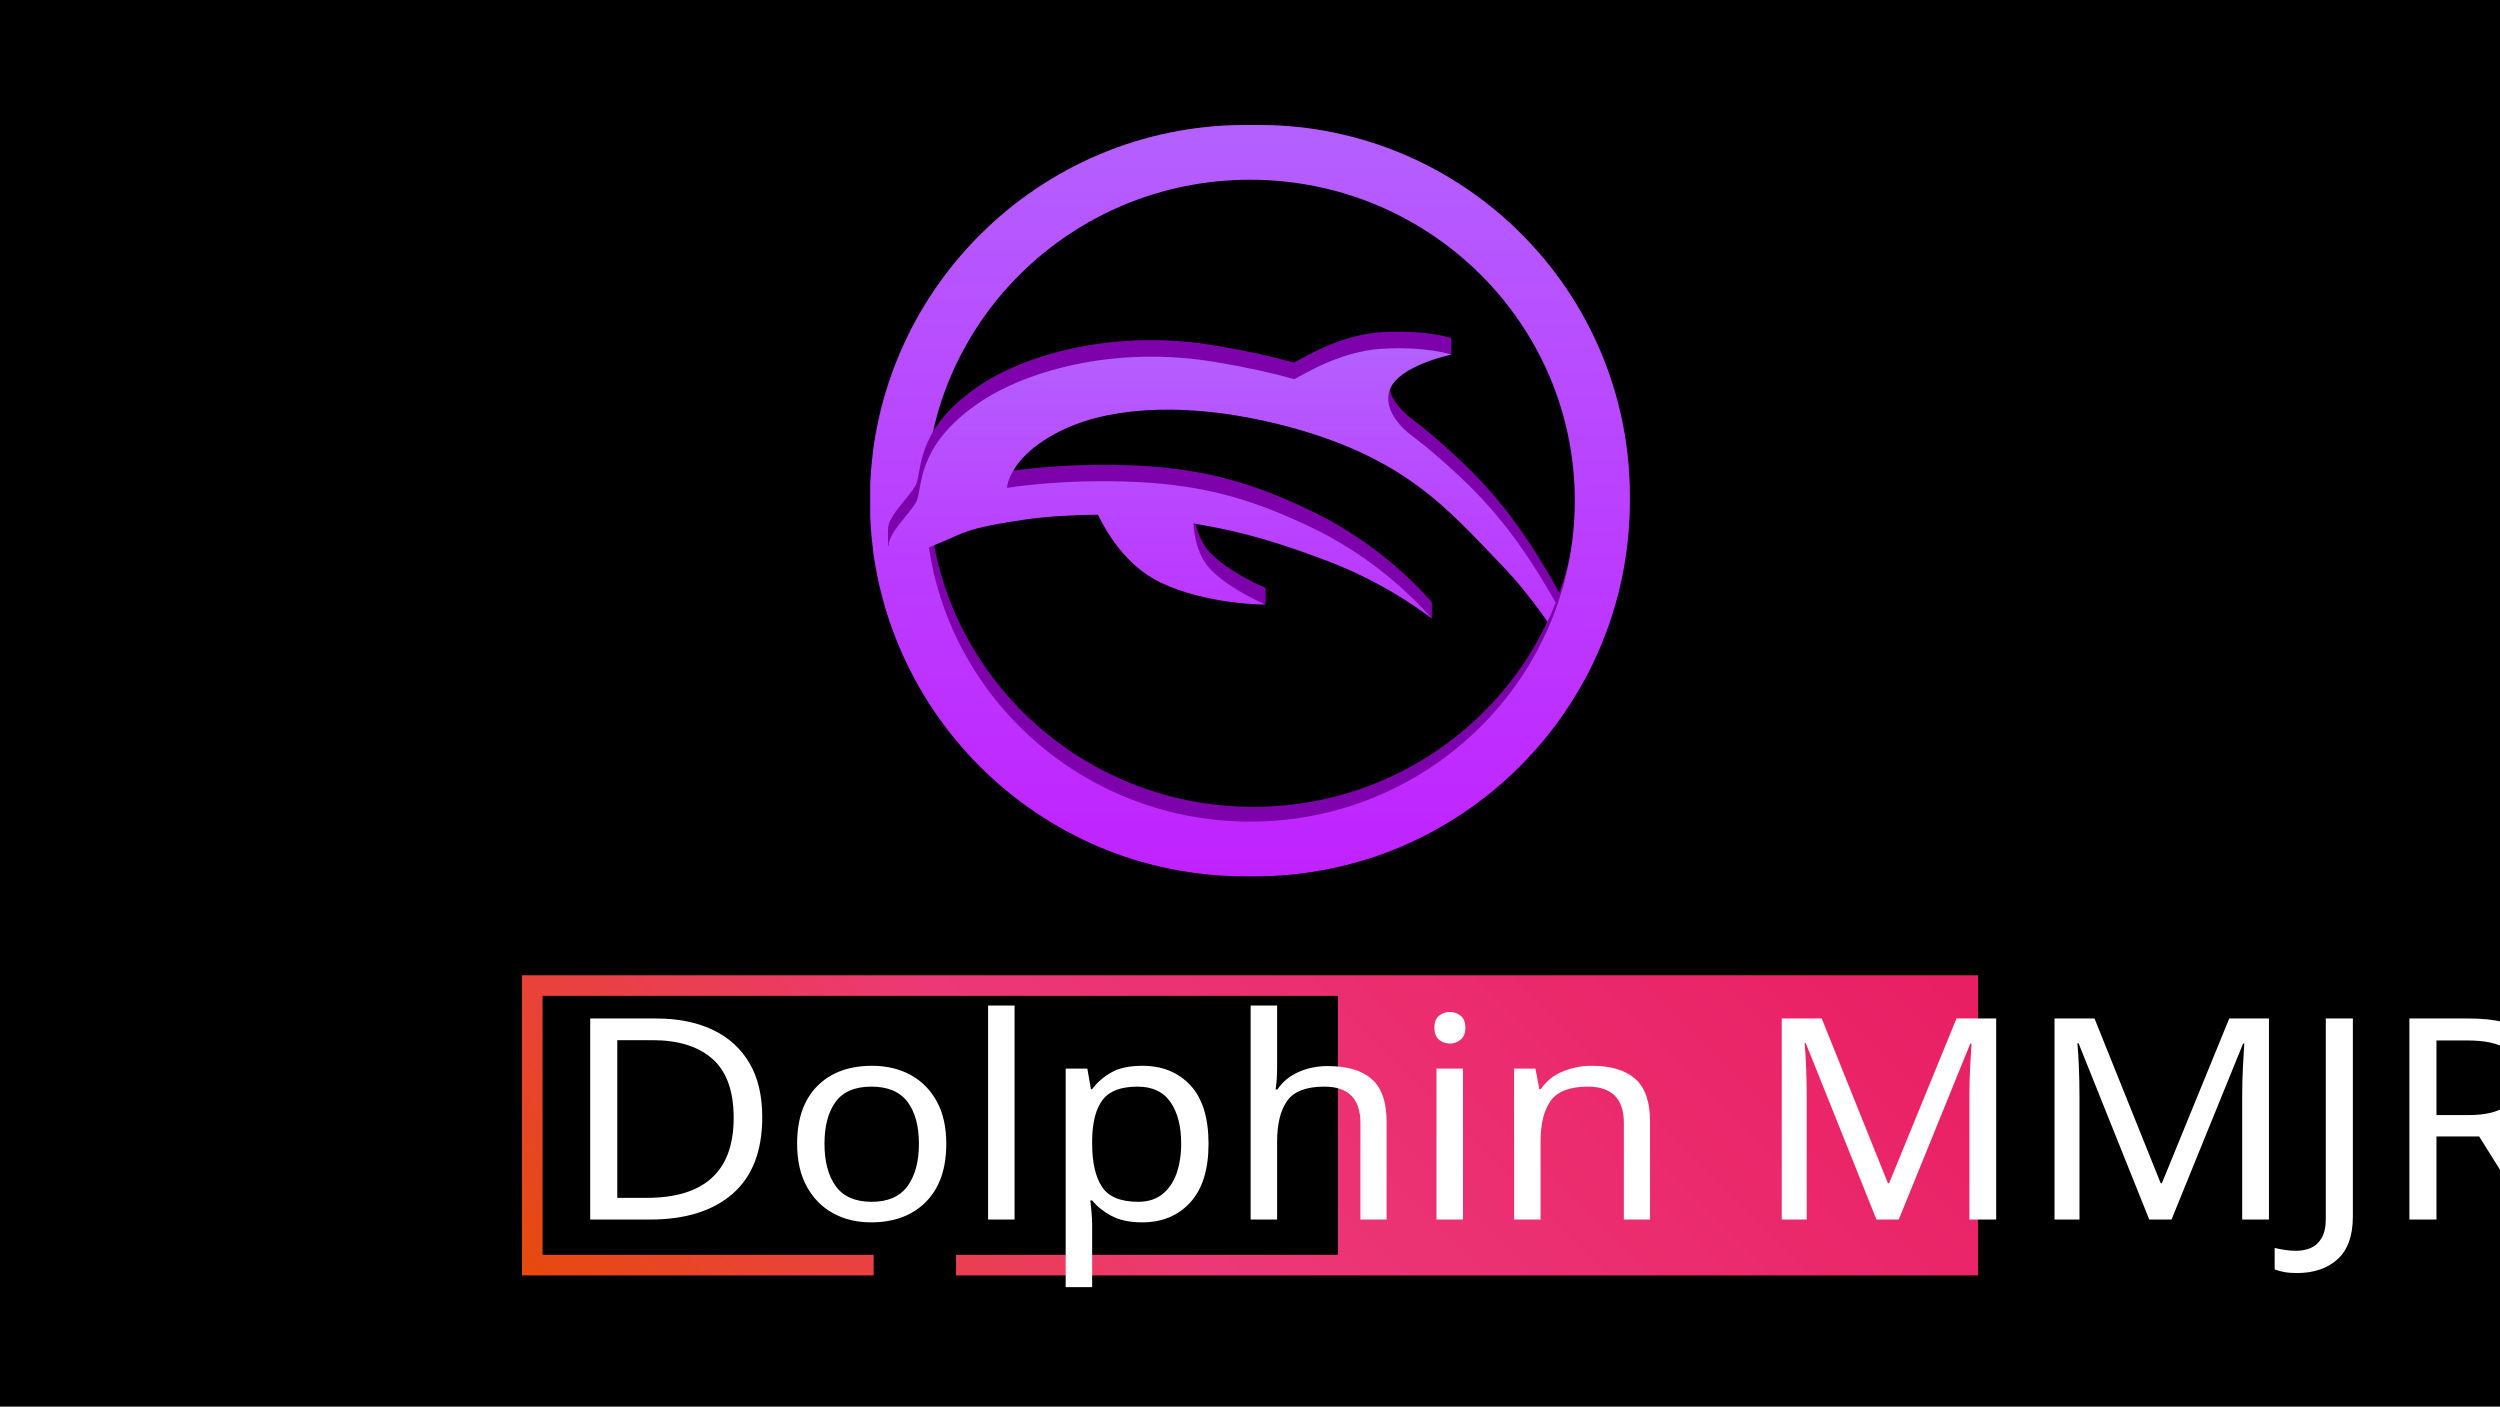
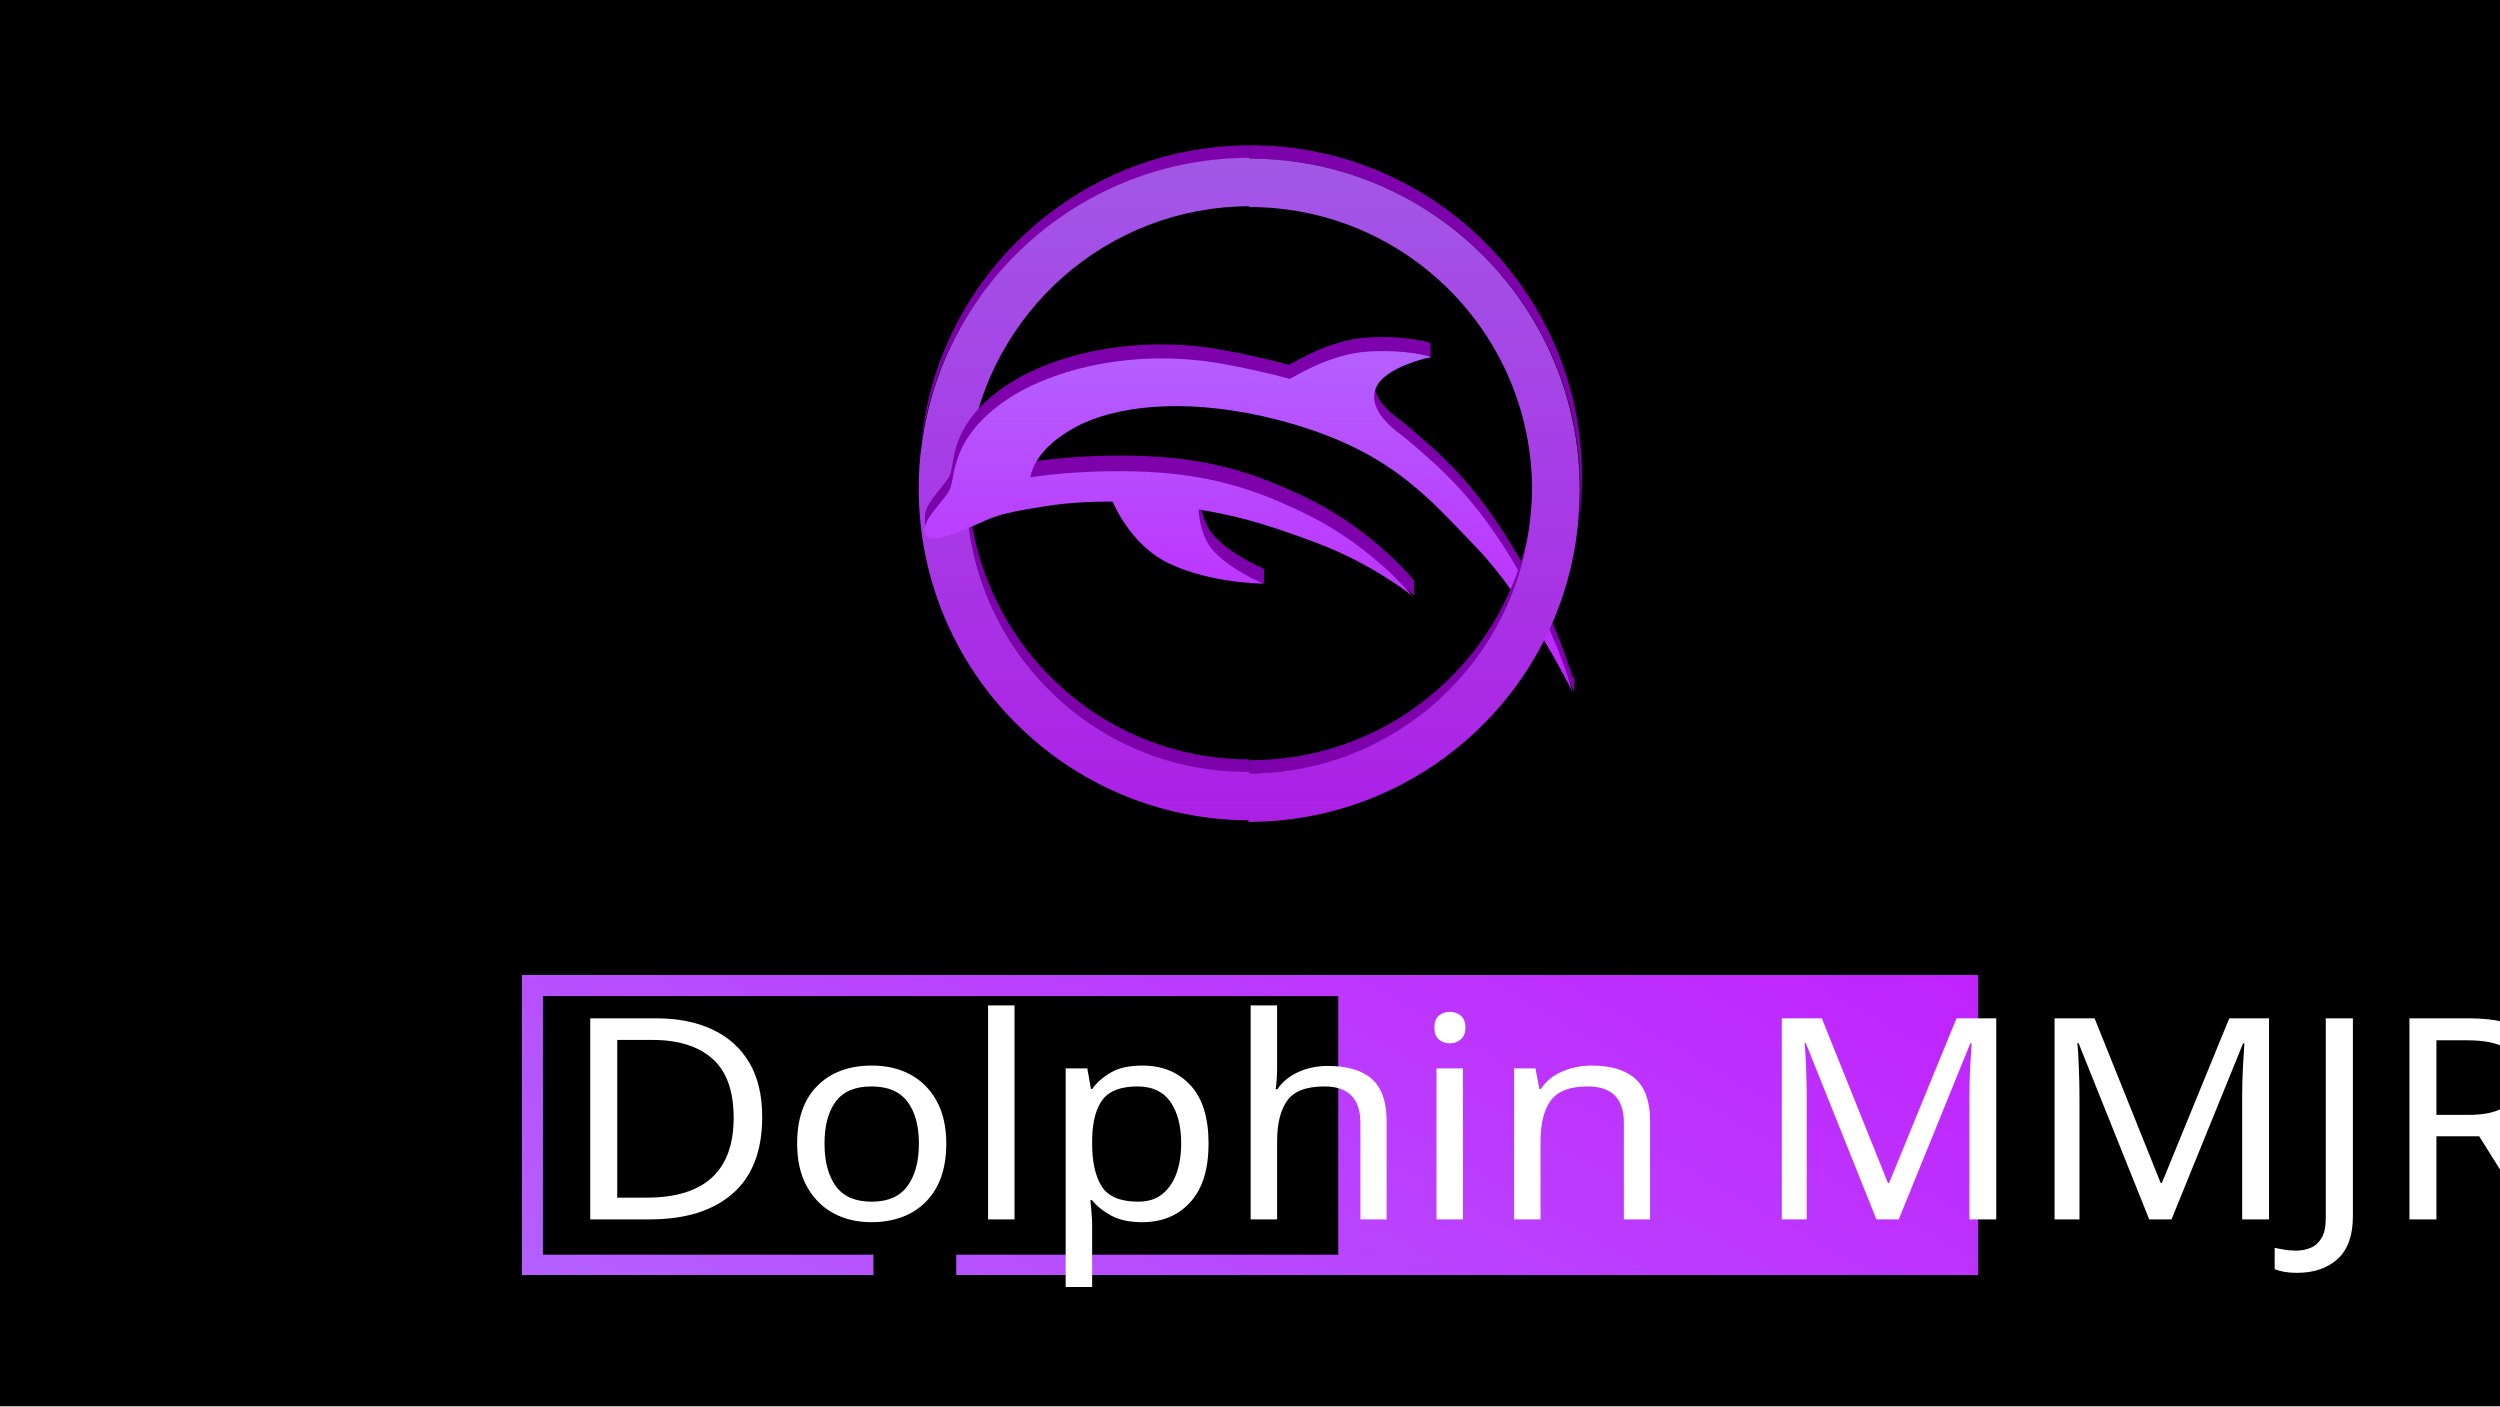
- <svg xmlns="http://www.w3.org/2000/svg" xmlns:xlink="http://www.w3.org/1999/xlink" version="1.1" id="Layer_1" x="0px" y="0px" viewBox="0 0 3640 2048" style="enable-background:new 0 0 3640 2048;" xml:space="preserve">
+ <svg xmlns="http://www.w3.org/2000/svg" version="1.1" id="Layer_1" x="0px" y="0px" viewBox="0 0 320 180" style="enable-background:new 0 0 320 180;" xml:space="preserve">
  <style type="text/css">
- 	.st0{clip-path:url(#SVGID_2_);}
- 	.st1{clip-path:url(#SVGID_4_);}
- 	.st2{fill:#7E02AB;}
- 	.st3{fill:url(#SVGID_5_);}
- 	.st4{fill:url(#SVGID_6_);}
- 	.st5{clip-path:url(#SVGID_8_);}
- 	.st6{fill:url(#SVGID_9_);}
- 	.st7{fill:url(#SVGID_10_);}
- 	.st8{fill:#FFFFFF;}
- 	.st9{font-family:'BrandingSF-CondSemiBold';}
- 	.st10{font-size:410px;}
+ 	.st0{fill:url(#SVGID_1_);}
+ 	.st1{fill:#FFFFFF;}
+ 	.st2{font-family:'BrandingSF-CondSemiBold';}
+ 	.st3{font-size:36.044px;}
+ 	.st4{fill:none;}
+ 	.st5{fill:#7E02AB;}
+ 	.st6{fill:url(#SVGID_2_);}
+ 	.st7{fill:url(#SVGID_3_);}
+ 	.st8{fill:url(#SVGID_4_);}
</style>
  <g id="Background">
-     <rect width="3640" height="2048" />
+     <rect width="320" height="180" />
  </g>
  <g>
+     <rect x="66.8" y="124.8" width="186.4" height="38.4" />
+     <linearGradient id="SVGID_1_" gradientUnits="userSpaceOnUse" x1="128.386" y1="1917.22" x2="191.614" y2="2026.736" gradientTransform="matrix(1 0 0 -1 0 2116)">
+       <stop offset="0" style="stop-color:#B460FF" />
+       <stop offset="1" style="stop-color:#C022FF" />
+     </linearGradient>
+     <polygon class="st0" points="66.8,124.8 66.8,163.2 111.8,163.2 111.8,160.6 69.5,160.6 69.5,127.5 171.3,127.5 171.3,160.6    122.4,160.6 122.4,163.2 253.2,163.2 253.2,124.8  " />
+     <text transform="matrix(1.068 0 0 1 71.813 156.08)" class="st1 st2 st3">Dolphin MMJR</text>
+   </g>
+   <g>
+     <circle cx="160" cy="62.5" r="39.7" />
    <g>
      <g>
-         <g>
-           <defs>
-             <path id="SVGID_1_" d="M2373,729.1c0,302-244.9,546.9-546.9,546.9h-12.6c-302.2,0-547-244.9-547-547l0,0       c0-302.2,244.9-547,547-547h19C2131,182,2373,424,2373,722.5V729.1z" />
-           </defs>
-           <clipPath id="SVGID_2_">
-             <use xlink:href="#SVGID_1_" style="overflow:visible;" />
-           </clipPath>
-           <g class="st0">
-             <g>
-               <g>
-                 <g>
-                   <g>
-                     <g>
-                       <defs>
-                         <rect id="SVGID_3_" x="1267" y="182" width="553" height="1094" />
-                       </defs>
-                       <clipPath id="SVGID_4_">
-                         <use xlink:href="#SVGID_3_" style="overflow:visible;" />
-                       </clipPath>
-                       <g class="st1">
-                         <path class="st2" d="M1271,160v1094h1106V160H1271L1271,160z M1824.7,1174.8c-261,0-472.7-209.3-472.7-467.3             s211.6-467.3,472.7-467.3s472.7,209.3,472.7,467.3S2085.7,1174.8,1824.7,1174.8z" />
-                         <linearGradient id="SVGID_5_" gradientUnits="userSpaceOnUse" x1="1820" y1="-2722" x2="1820" y2="-1628" gradientTransform="matrix(1 0 0 1 0 2904)">
-                           <stop offset="0" style="stop-color:#B460FF" />
-                           <stop offset="1" style="stop-color:#C022FF" />
-                         </linearGradient>
-                         <path class="st3" d="M1267,182v1094h1106V182H1267z M1820.2,1196.3c-261,0-472.7-209.3-472.7-467.3             s211.6-467.3,472.7-467.3S2292.9,471,2292.9,729S2081.2,1196.3,1820.2,1196.3z" />
-                       </g>
-                     </g>
-                   </g>
-                 </g>
-               </g>
-             </g>
-             <path class="st2" d="M2342.4,1029.8c-3.5-11.6-25.3-81.5-61.8-148.4c-48.2-88.2-89.7-151.3-158.9-215.3       c-22.3-20.6-43.2-39-65.2-55.5l0,0c0,0-0.2-0.1-0.5-0.3c-0.4-0.3-0.8-0.6-1.2-0.9c-8.2-6.3-42.7-35-30.4-66.8       c4.2-10.6,14-19.4,25.8-26.6l62.8-0.5v-23.3l0,0l0,0c0,0-37.2-12.5-102.6-8.4c-61.2,3.9-116.1,39.2-126.4,44.2       c-32.9-9.3-70.5-17.5-114.5-24.9c-152-25.4-280.6,15.2-345.1,59.4c-84.6,57.9-82.3,112-89.2,139c-4.4,16.8-42.7,47.7-42.3,69.5       v23.1l7.9,8.1l30-10.1l3.6-12.4c12.3-4.4,25.8-10.4,38.1-15.4c30.6-12.5,32.9-19.2,116.5-31.4c38.4-5.7,78.9-7.2,109.1-7.5       c11.8,24.4,40.8,74.6,91.3,98.5c32.8,15.7,69.6,23.6,98.9,27.7l-3.8,19.1l58.3,8.5V856h-0.1l0,0c0,0-49-20-79.1-49.6       c-20.5-20.1-25.4-50.9-26.4-68.4h1.1c49.2,9.3,92.2,15.9,195,55c19.1,7.2,36.8,15.2,52.9,23.1l-3,1.7l46.3,37l55.3,45.5v-23.1       l-0.2-0.2c-0.8-1-63.8-78.4-169.8-130.3c-87.5-42.8-159.4-64-259-68.8c-109-5.1-189.1,8.7-189.1,8.7s2.2-47.9,84.4-86.1       c71.4-33.2,183.9-38.9,312.9-6.2c182.2,46.1,244.5,124.6,322.9,205.7c49.7,51.5,95.5,123.9,124.4,173.9l-4.9-2.2l15,38.3       l21.4,45.3v-23.4L2342.4,1029.8L2342.4,1029.8z" />
-             <linearGradient id="SVGID_6_" gradientUnits="userSpaceOnUse" x1="1818.414" y1="-4332.926" x2="1818.414" y2="-3785.1" gradientTransform="matrix(1 0 0 1 0 4840)">
-               <stop offset="0" style="stop-color:#B460FF" />
-               <stop offset="1" style="stop-color:#C022FF" />
-             </linearGradient>
-             <path class="st4" d="M2280.4,905c-48.3-88.1-89.8-151.1-159.1-215c-22.3-20.6-43.3-38.9-65.3-55.4l0,0c0,0-0.2-0.1-0.5-0.3       c-0.3-0.3-0.8-0.6-1.2-0.9c-8.2-6.3-42.7-35-30.4-66.7c13.4-34.8,89.5-50.4,89.5-50.4s-37.2-12.5-102.5-8.4       c-61.2,3.9-116,39.2-126.3,44.2c-32.9-9.3-70.5-17.5-114.4-24.9c-151.9-25.4-280.5,15.2-345,59.4c-84.5,58-82.2,112-89.2,139.2       c-5.1,19.4-56,58.2-38.7,79.2c10.8,13.1,46.9-4.6,75.9-16.6c30.6-12.5,32.9-19.2,116.4-31.5c38.4-5.7,78.8-7.2,109-7.5       c11.8,24.5,40.8,74.8,91.2,98.8c68,32.5,153.2,32.1,153.2,32.1s-48.9-20.1-79-49.7c-20.5-20.2-25.4-51-26.4-68.6h0.2       c49.3,9.3,92.3,15.9,195.2,54.9c90.1,34.1,151.6,83.7,151.6,83.7s-63.3-78-170-130.1c-87.6-42.7-159.6-63.9-259.3-68.7       c-108.8-5.2-189.2,8.6-189.2,8.6s2.2-47.8,84.5-86c71.5-33.2,184.1-38.8,313.3-6.2c182.4,46,244.8,124.4,323.3,205.4       c83.5,86.3,155.9,231.3,155.9,231.3S2320.5,978.2,2280.4,905L2280.4,905z" />
-             <g>
-               <g>
-                 <g>
-                   <g>
-                     <g>
-                       <defs>
-                         <rect id="SVGID_7_" x="1820" y="182" width="553" height="1094" />
-                       </defs>
-                       <clipPath id="SVGID_8_">
-                         <use xlink:href="#SVGID_7_" style="overflow:visible;" />
-                       </clipPath>
-                       <g class="st5">
-                         <path class="st2" d="M1271,160v1094h1106V160H1271L1271,160z M1824.7,1174.8c-261,0-472.7-209.3-472.7-467.3             s211.6-467.3,472.7-467.3s472.7,209.3,472.7,467.3S2085.7,1174.8,1824.7,1174.8z" />
-                         <linearGradient id="SVGID_9_" gradientUnits="userSpaceOnUse" x1="1820" y1="-2722" x2="1820" y2="-1628" gradientTransform="matrix(1 0 0 1 0 2904)">
-                           <stop offset="0" style="stop-color:#B460FF" />
-                           <stop offset="1" style="stop-color:#C022FF" />
-                         </linearGradient>
-                         <path class="st6" d="M1267,182v1094h1106V182H1267z M1820.2,1196.3c-261,0-472.7-209.3-472.7-467.3             s211.6-467.3,472.7-467.3S2292.9,471,2292.9,729S2081.2,1196.3,1820.2,1196.3z" />
-                       </g>
-                     </g>
-                   </g>
-                 </g>
-               </g>
-             </g>
-           </g>
-         </g>
+         <path class="st4" d="M124,57.7c-0.1,1.1-0.2,2.2-0.2,3.4c0,19.9,16.1,36.1,36,36.2V26.5C141.6,26.5,126.5,40,124,57.7z" />
+         <path class="st5" d="M159.9,20.3v-1.7c-22,0.1-40,16.9-42,38.3C120.7,36.3,138.4,20.3,159.9,20.3z" />
+         <path class="st5" d="M123.9,61c0-1.1,0.1-2.3,0.2-3.4c-0.2,1.7-0.4,3.3-0.4,5.1c0,20,16.2,36.2,36.2,36.2v-1.7     C140,97.2,123.9,81,123.9,61z" />
+         <linearGradient id="SVGID_2_" gradientUnits="userSpaceOnUse" x1="138.7" y1="-947.688" x2="138.7" y2="-861.168" gradientTransform="matrix(1 0 0 1 0 968)">
+           <stop offset="0" style="stop-color:#A257E6" />
+           <stop offset="1" style="stop-color:#AC1FE6" />
+         </linearGradient>
+         <path class="st6" d="M123.7,62.7c0-1.7,0.1-3.4,0.4-5.1c2.5-17.6,17.6-31.2,35.9-31.2v-6.2c-21.5,0-39.2,15.9-42,36.6     c-0.3,1.9-0.4,3.8-0.4,5.8c0,23.4,19,42.4,42.4,42.4v-6.2C139.9,99,123.7,82.7,123.7,62.7z" />
+       </g>
+       <g>
+         <path class="st5" d="M201.3,86.7c-0.3-0.9-2-6.5-4.9-11.8c-3.8-7-7.1-12.1-12.6-17.2c-1.8-1.6-3.4-3.1-5.2-4.4l0,0c0,0,0,0,0,0     c0,0-0.1-0.1-0.1-0.1c-0.7-0.5-3.4-2.8-2.4-5.3c0.3-0.8,1.1-1.6,2-2.1l5,0v-1.9l0,0l0,0c0,0-2.9-1-8.1-0.7     c-4.8,0.3-9.2,3.1-10,3.5c-2.6-0.7-5.6-1.4-9-2c-12-2-22.2,1.2-27.3,4.7c-6.7,4.6-6.5,9-7,11.1c-0.3,1.3-3.4,3.8-3.3,5.6v1.8     l0.6,0.6l2.4-0.8l0.3-1c1-0.3,2-0.8,3-1.2c2.4-1,2.6-1.5,9.2-2.5c3-0.5,6.2-0.6,8.6-0.6c0.9,2,3.2,6,7.2,7.9     c2.6,1.3,5.5,1.9,7.8,2.2l-0.3,1.5l4.6,0.7v-1.9h0l0,0c0,0-3.9-1.6-6.2-4c-1.6-1.6-2-4.1-2.1-5.5h0c3.9,0.7,7.3,1.3,15.4,4.4     c1.5,0.6,2.9,1.2,4.2,1.8l-0.2,0.1l3.7,3l4.4,3.6v-1.9l0,0c-0.1-0.1-5.1-6.3-13.4-10.4c-6.9-3.4-12.6-5.1-20.5-5.5     c-8.6-0.4-15,0.7-15,0.7s0.2-3.8,6.7-6.9c5.7-2.6,14.6-3.1,24.8-0.5c14.4,3.7,19.3,9.9,25.6,16.4c3.9,4.1,7.6,9.9,9.8,13.9     l-0.4-0.2l1.2,3.1l1.7,3.6v-1.9L201.3,86.7L201.3,86.7z" />
+         <linearGradient id="SVGID_3_" gradientUnits="userSpaceOnUse" x1="159.886" y1="-3827.13" x2="159.886" y2="-3783.332" gradientTransform="matrix(1 0 0 1 0 3872)">
+           <stop offset="0" style="stop-color:#B460FF" />
+           <stop offset="1" style="stop-color:#C022FF" />
+         </linearGradient>
+         <path class="st7" d="M196.4,76.7c-3.8-7-7.1-12.1-12.6-17.2c-1.8-1.6-3.4-3.1-5.2-4.4l0,0c0,0,0,0,0,0c0,0-0.1-0.1-0.1-0.1     c-0.6-0.5-3.4-2.8-2.4-5.3c1.1-2.8,7.1-4,7.1-4s-2.9-1-8.1-0.7c-4.8,0.3-9.2,3.1-10,3.5c-2.6-0.7-5.6-1.4-9-2     c-12-2-22.2,1.2-27.3,4.7c-6.7,4.6-6.5,9-7.1,11.1c-0.4,1.6-4.4,4.6-3.1,6.3c0.9,1,3.7-0.4,6-1.3c2.4-1,2.6-1.5,9.2-2.5     c3-0.5,6.2-0.6,8.6-0.6c0.9,2,3.2,6,7.2,7.9c5.4,2.6,12.1,2.6,12.1,2.6s-3.9-1.6-6.2-4c-1.6-1.6-2-4.1-2.1-5.5h0     c3.9,0.7,7.3,1.3,15.4,4.4c7.1,2.7,12,6.7,12,6.7s-5-6.2-13.4-10.4c-6.9-3.4-12.6-5.1-20.5-5.5c-8.6-0.4-15,0.7-15,0.7     s0.2-3.8,6.7-6.9c5.7-2.6,14.6-3.1,24.8-0.5c14.4,3.7,19.3,9.9,25.6,16.4c6.6,6.9,12.3,18.5,12.3,18.5S199.6,82.5,196.4,76.7     L196.4,76.7z" />
+       </g>
+       <g>
+         <path class="st4" d="M160.1,97.3c18.3,0,33.4-13.6,35.9-31.2c0.1-1.1,0.2-2.2,0.2-3.4c0-20-16.2-36.2-36.2-36.2v70.8     C160,97.3,160,97.3,160.1,97.3z" />
+         <path class="st5" d="M160.1,18.6c-0.1,0-0.1,0-0.2,0v1.7c23.4,0,42.4,19,42.4,42.4c0,1.4-0.1,2.7-0.2,4.1     c0.3-1.9,0.4-3.8,0.4-5.8C202.5,37.6,183.5,18.6,160.1,18.6z" />
+         <path class="st5" d="M160.1,97.3c-0.1,0-0.1,0-0.2,0V99c18.9,0,34.4-14.4,36.1-32.9C193.5,83.7,178.4,97.3,160.1,97.3z" />
+         <linearGradient id="SVGID_4_" gradientUnits="userSpaceOnUse" x1="181.098" y1="-947.688" x2="181.098" y2="-861.168" gradientTransform="matrix(1 0 0 1 0 968)">
+           <stop offset="0" style="stop-color:#A257E6" />
+           <stop offset="1" style="stop-color:#AC1FE6" />
+         </linearGradient>
+         <path class="st8" d="M159.9,20.3v6.2c20,0,36.2,16.2,36.2,36.2c0,1.1-0.1,2.3-0.2,3.4c-1.7,18.4-17.2,32.9-36.1,32.9v6.2     c22,0,40.2-16.8,42.2-38.3c0.1-1.3,0.2-2.7,0.2-4.1C202.3,39.3,183.3,20.3,159.9,20.3z" />
      </g>
    </g>
  </g>
-   <g>
-     <linearGradient id="SVGID_10_" gradientUnits="userSpaceOnUse" x1="1180.75" y1="738.25" x2="2459.25" y2="2016.75" gradientTransform="matrix(1 0 0 -1 0 3016)">
-       <stop offset="0" style="stop-color:#E64A0C" />
-       <stop offset="0.4" style="stop-color:#EC3877" />
-       <stop offset="1" style="stop-color:#E91E63" />
-     </linearGradient>
-     <polygon class="st7" points="760,1420 760,1857 1272,1857 1272,1827 790,1827 790,1450 1948,1450 1948,1827 1392,1827 1392,1857    2880,1857 2880,1420  " />
-     <text transform="matrix(1.068 0 0 1 816.8716 1775.658)" class="st8 st9 st10">Dolphin MMJR</text>
-   </g>
</svg>
